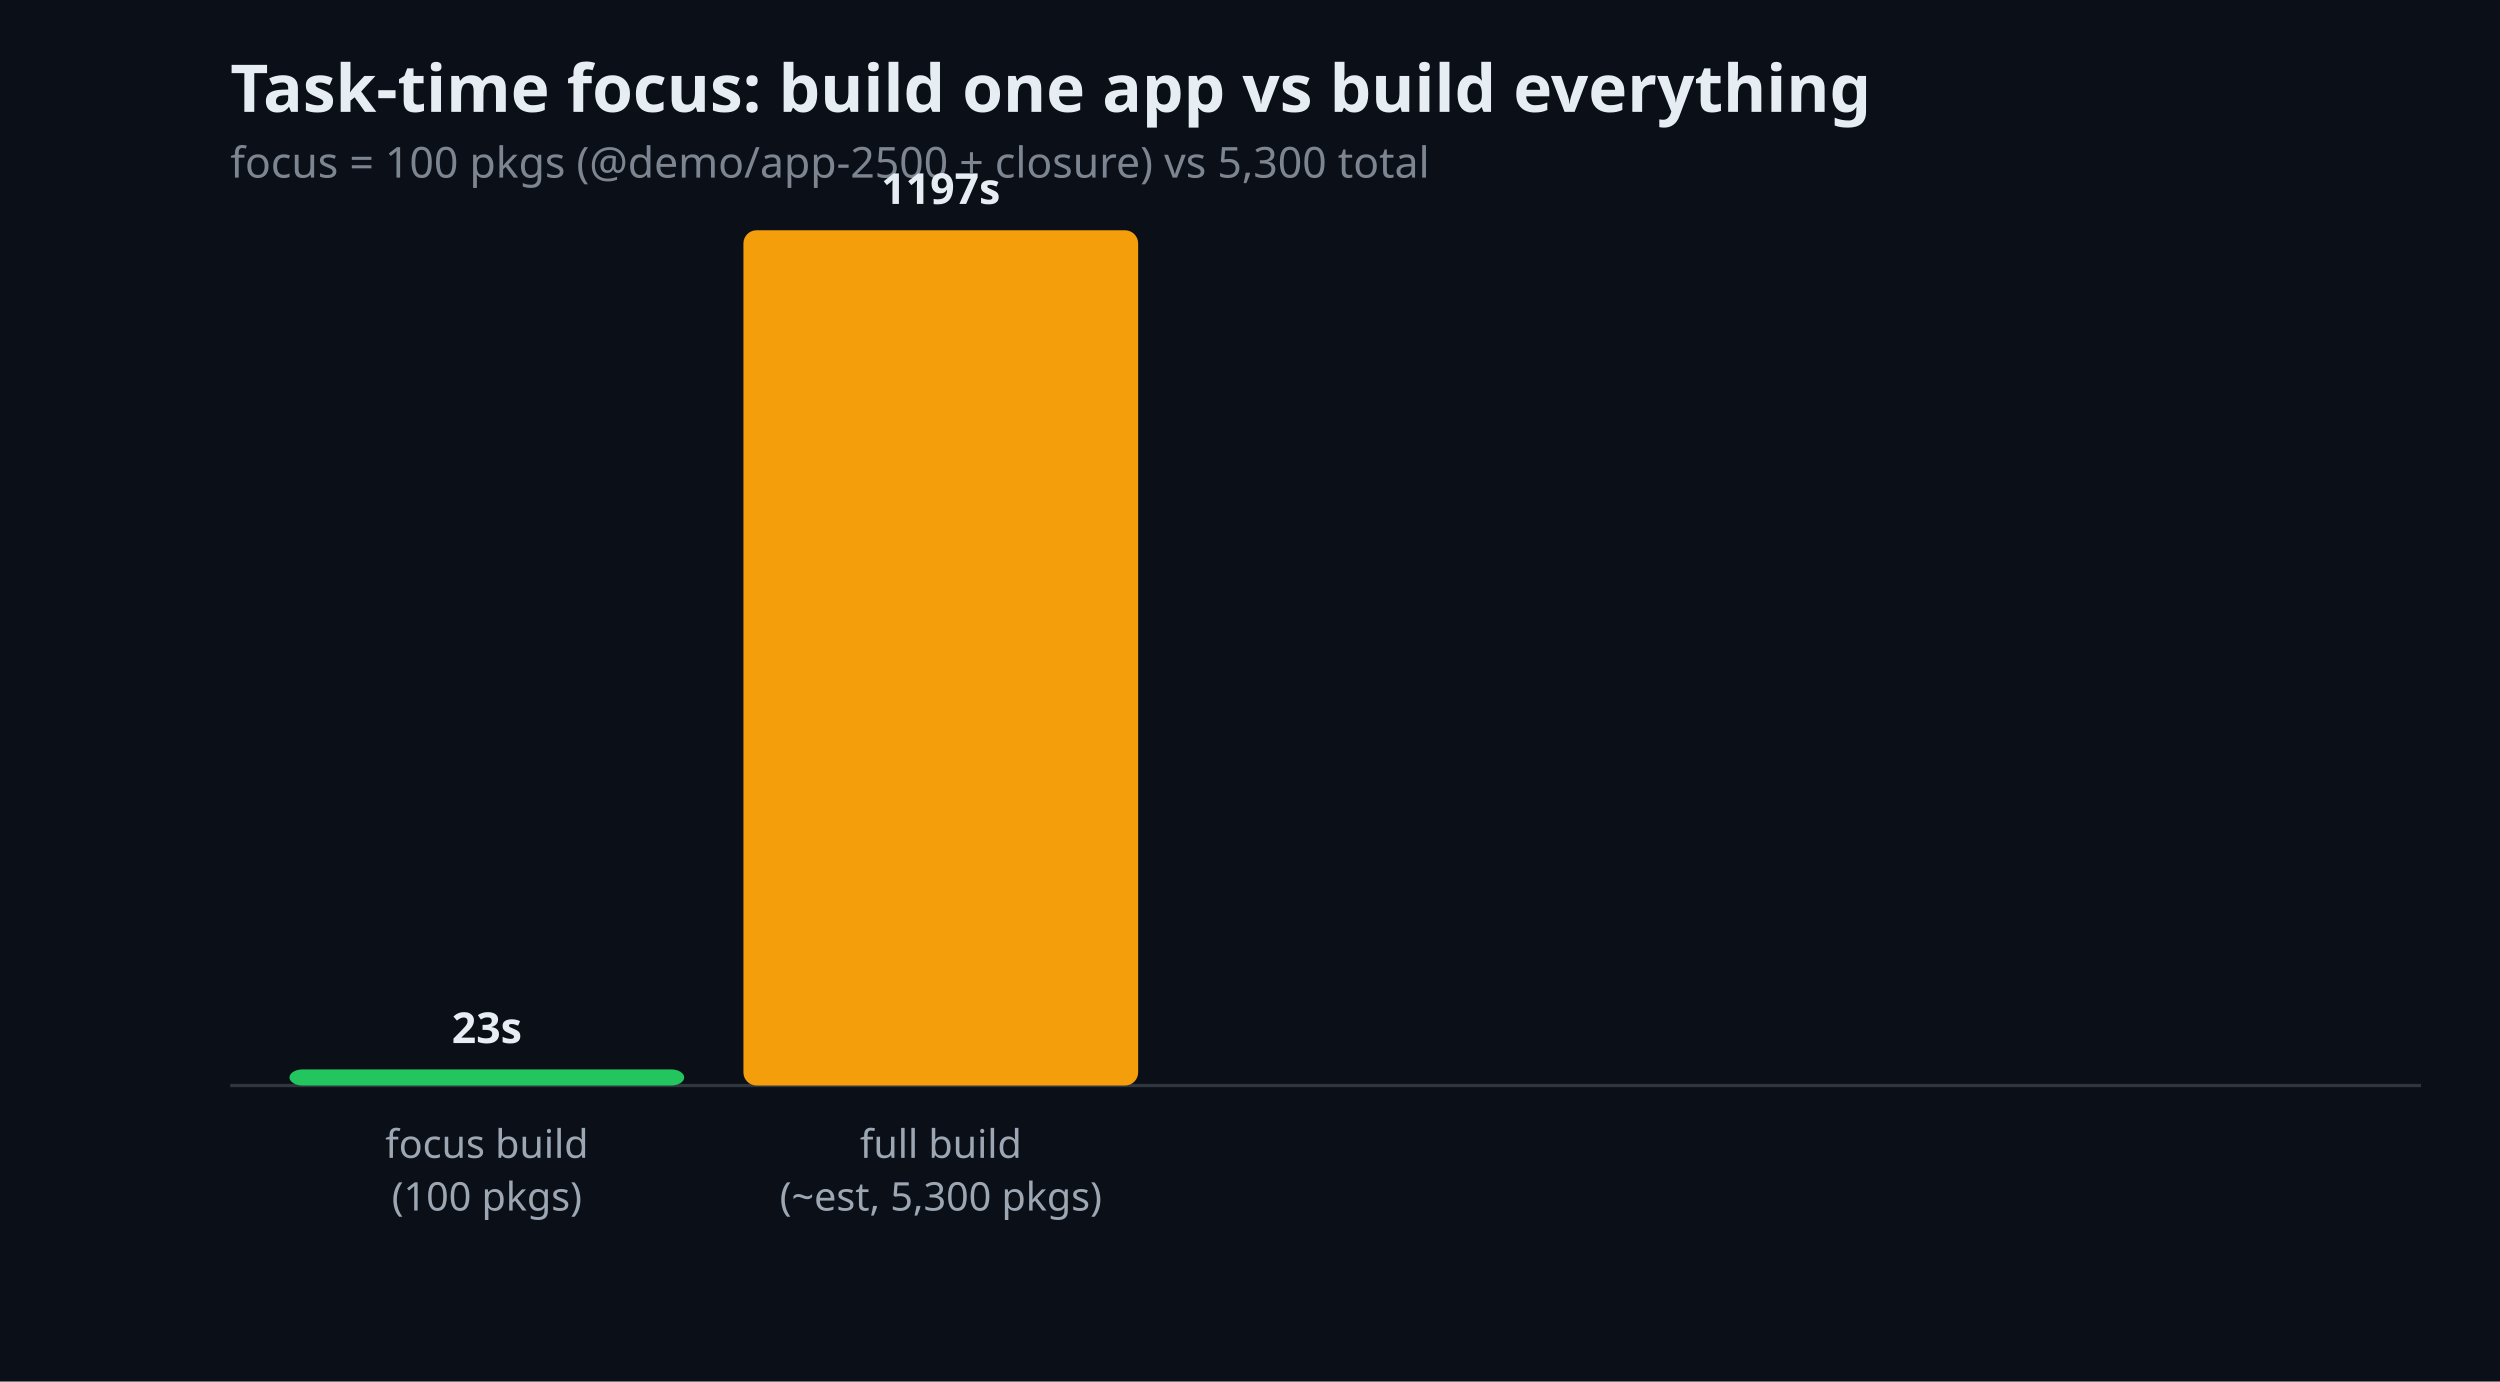
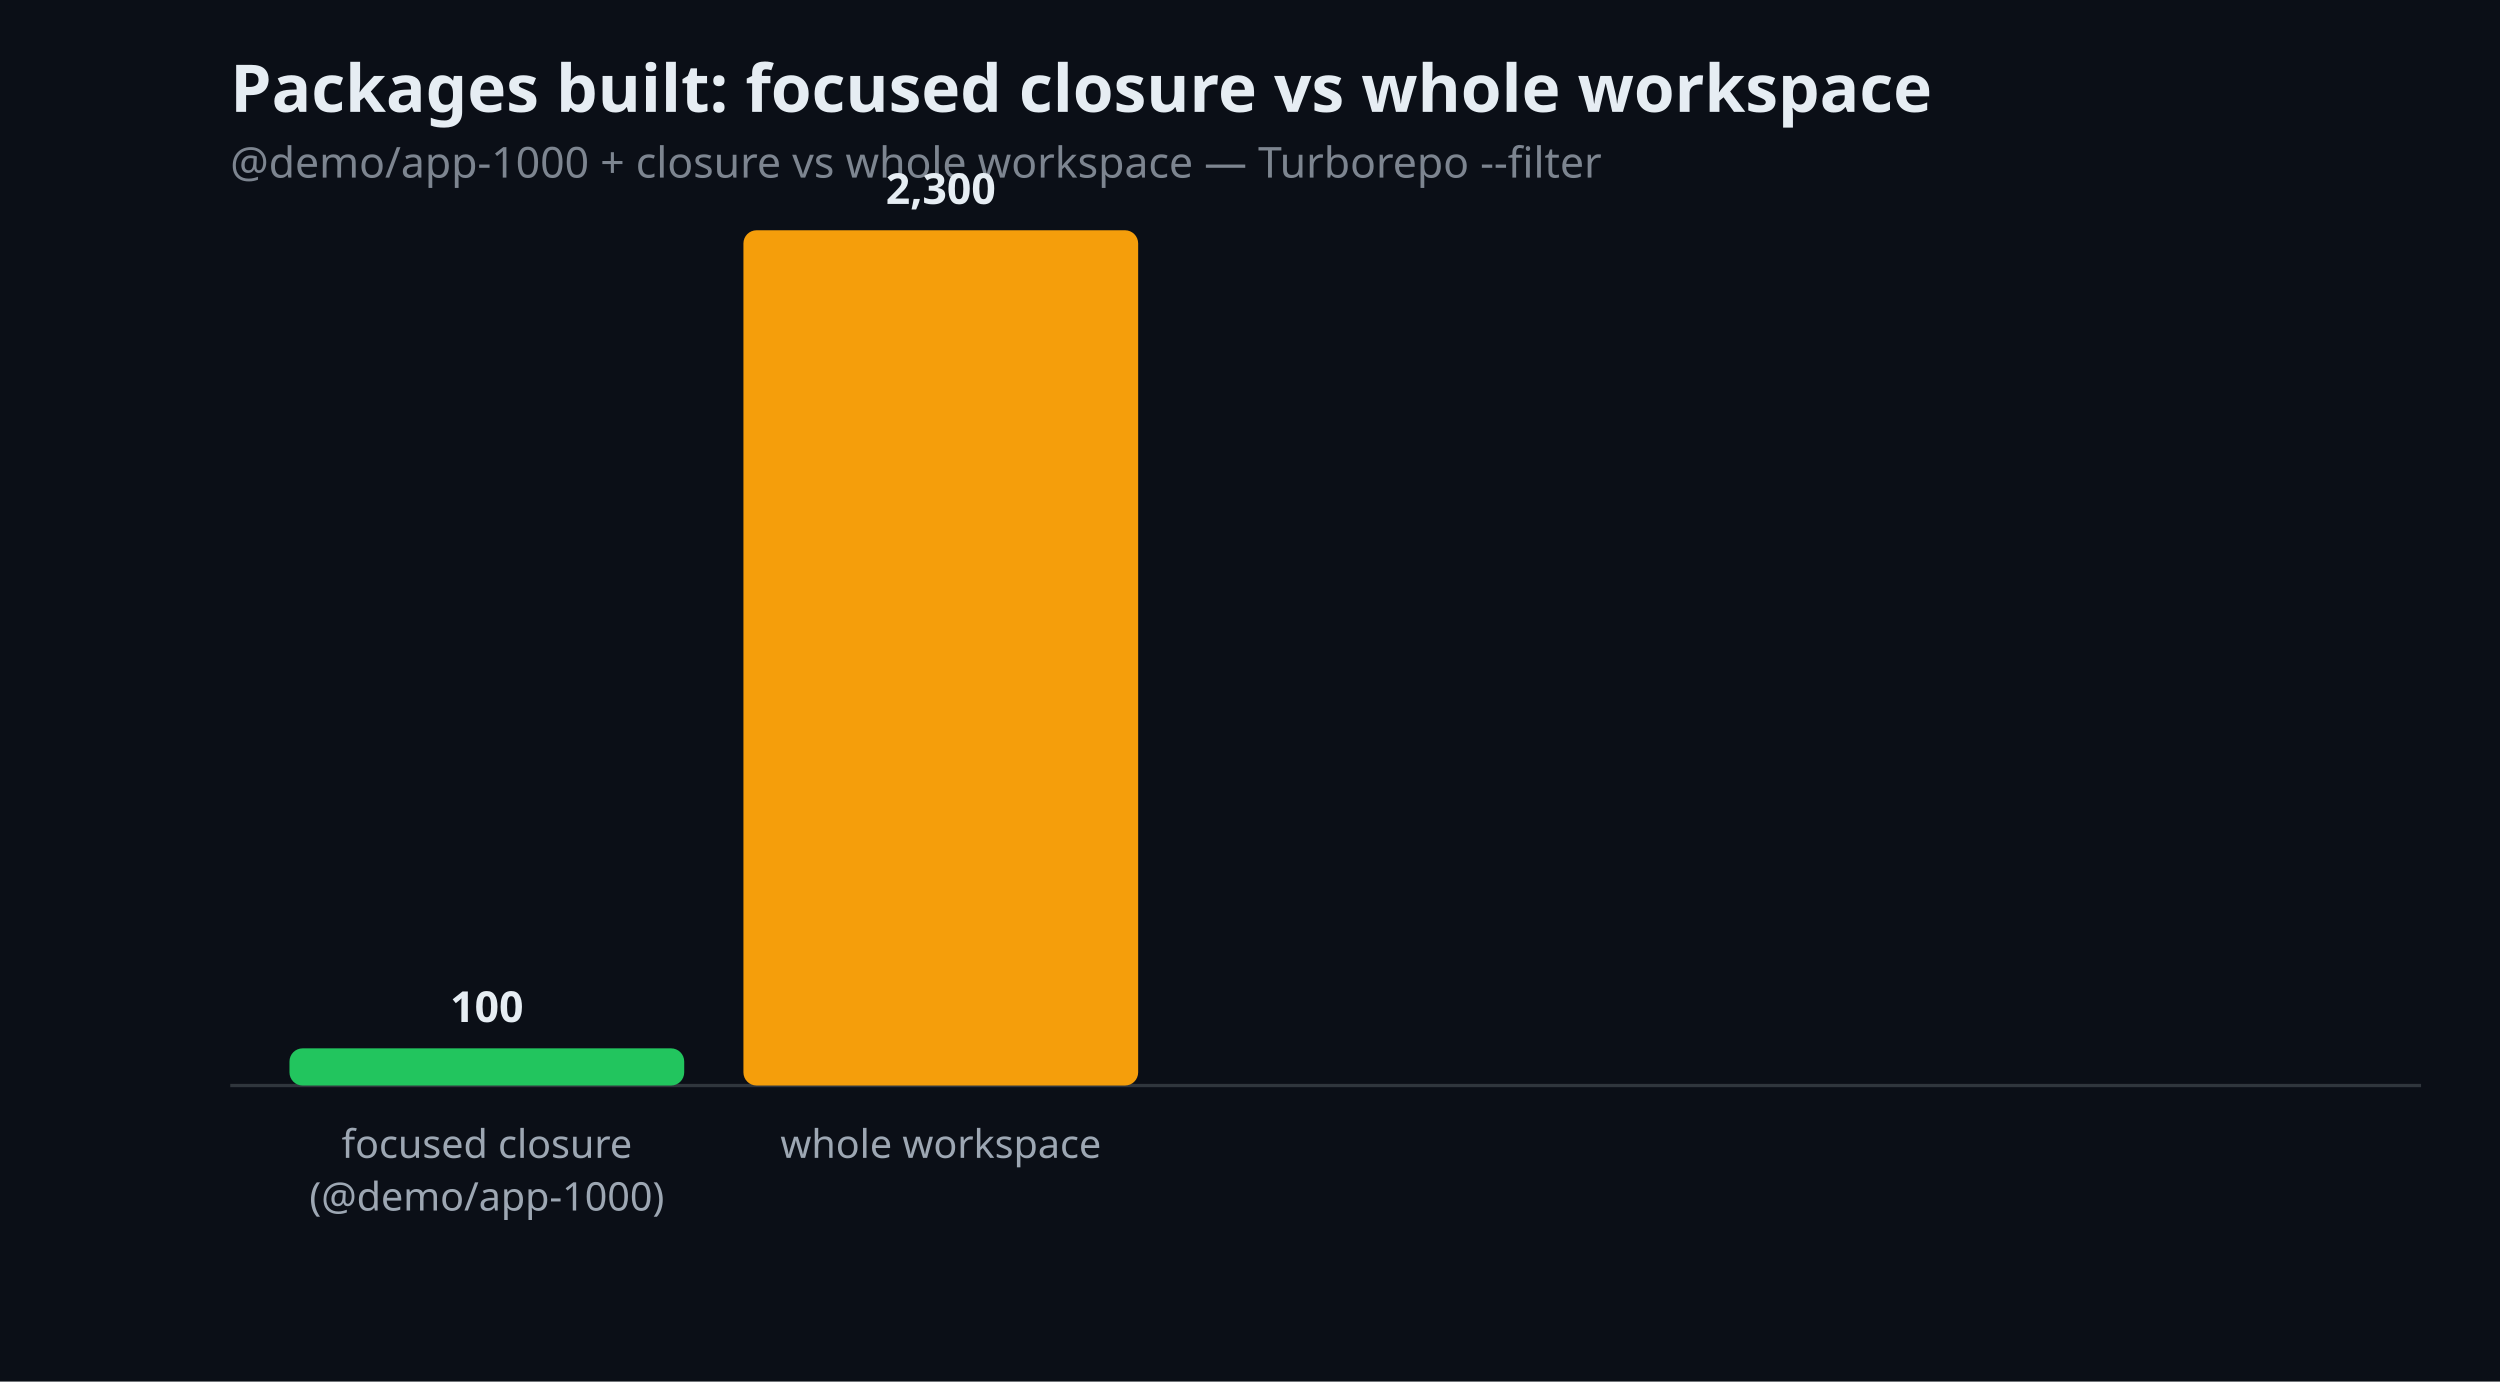
<svg xmlns="http://www.w3.org/2000/svg" width="760" height="420" font-family="ui-sans-serif,system-ui,sans-serif">
  <rect width="760" height="420" fill="#0b0f17" />
-   <text x="70" y="34" fill="#e6edf3" font-size="20" font-weight="700">Task-time focus: build one app vs build everything</text>
-   <text x="70" y="54" fill="#7d8590" font-size="13">focus = 100 pkgs (@demo/app-2500 + closure) vs 5,300 total</text>
+   <text x="70" y="34" fill="#e6edf3" font-size="20" font-weight="700">Packages built: focused closure vs whole workspace</text>
+   <text x="70" y="54" fill="#7d8590" font-size="13">@demo/app-1000 + closure vs whole workspace — Turborepo --filter</text>
  <line x1="70" y1="330" x2="736" y2="330" stroke="#30363d" />
-   <rect x="88" y="325.094" width="120" height="4.906" rx="4" fill="#22c55e" />
-   <text x="148" y="317.094" fill="#e6edf3" font-size="13" font-weight="600" text-anchor="middle">23s</text>
-   <text x="148" y="352" fill="#9da7b3" font-size="12" text-anchor="middle">focus build</text>
-   <text x="148" y="368" fill="#9da7b3" font-size="12" text-anchor="middle">(100 pkgs)</text>
+   <rect x="88" y="318.696" width="120" height="11.304" rx="4" fill="#22c55e" />
+   <text x="148" y="310.696" fill="#e6edf3" font-size="13" font-weight="600" text-anchor="middle">100</text>
+   <text x="148" y="352" fill="#9da7b3" font-size="12" text-anchor="middle">focused closure</text>
+   <text x="148" y="368" fill="#9da7b3" font-size="12" text-anchor="middle">(@demo/app-1000)</text>
  <rect x="226" y="70" width="120" height="260" rx="4" fill="#f59e0b" />
-   <text x="286" y="62" fill="#e6edf3" font-size="13" font-weight="600" text-anchor="middle">1197s</text>
-   <text x="286" y="352" fill="#9da7b3" font-size="12" text-anchor="middle">full build</text>
-   <text x="286" y="368" fill="#9da7b3" font-size="12" text-anchor="middle">(~est, 5,300 pkgs)</text>
+   <text x="286" y="62" fill="#e6edf3" font-size="13" font-weight="600" text-anchor="middle">2,300</text>
+   <text x="286" y="352" fill="#9da7b3" font-size="12" text-anchor="middle">whole workspace</text>
</svg>
